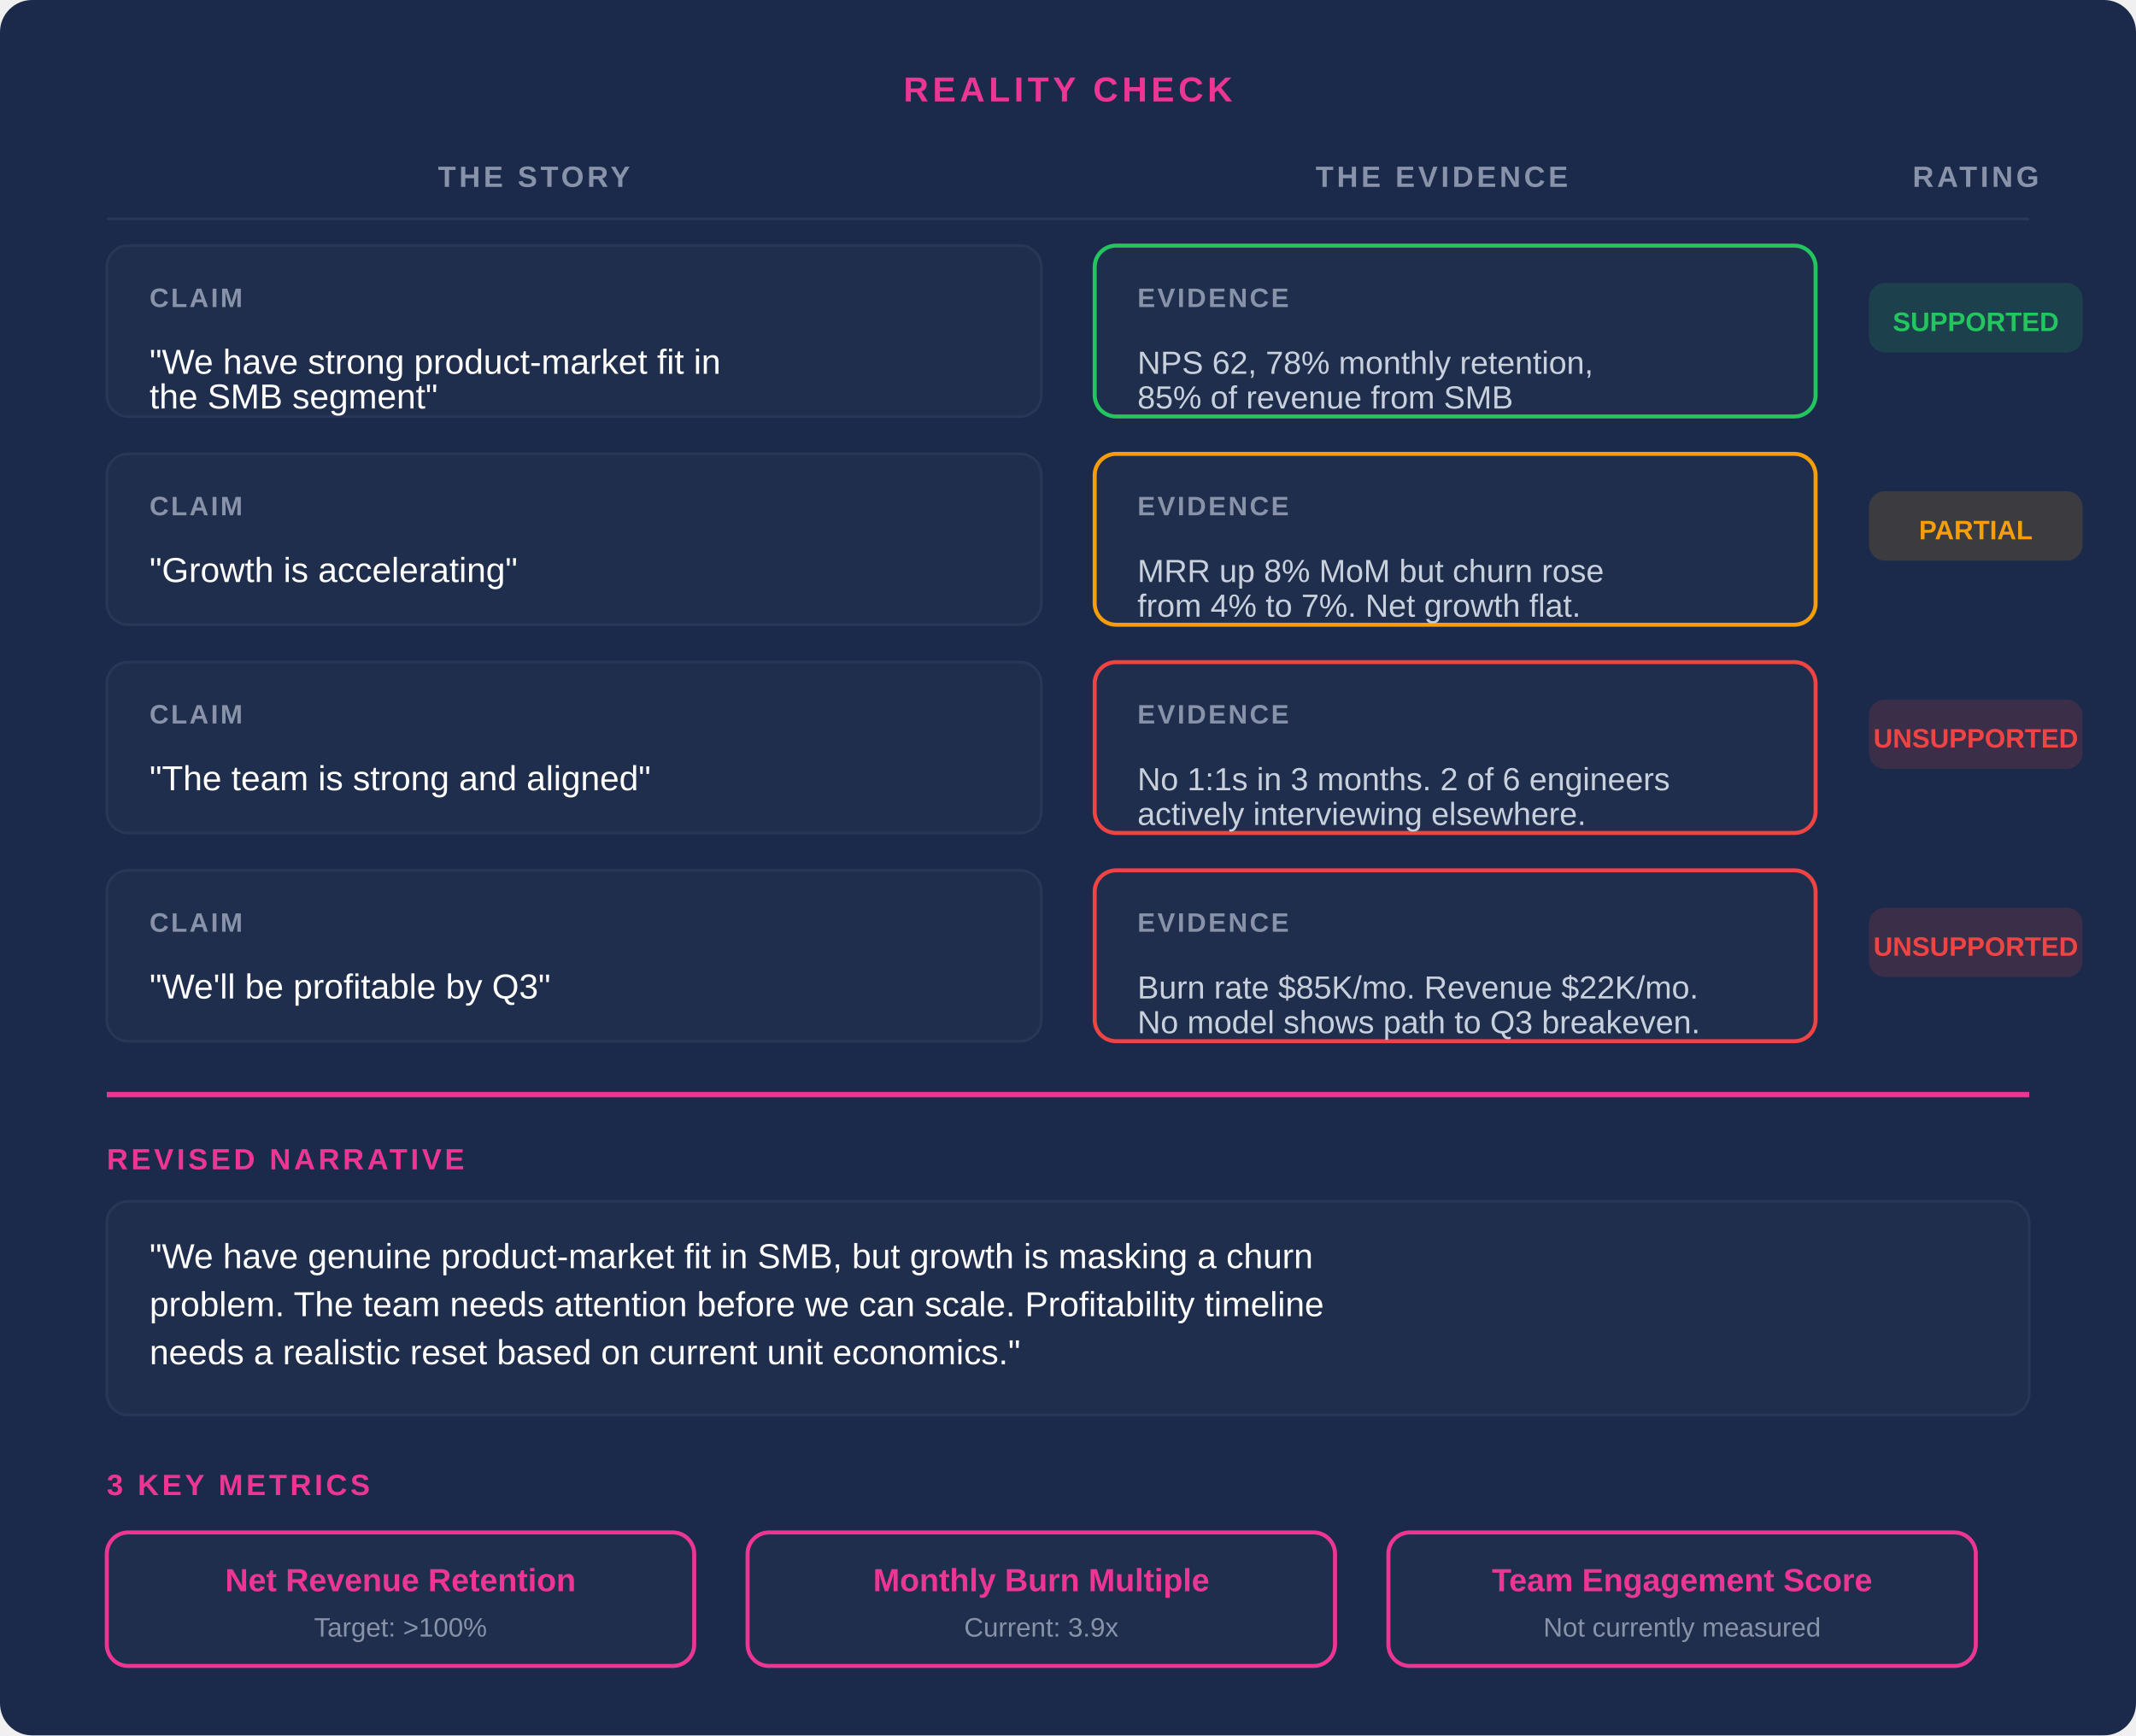
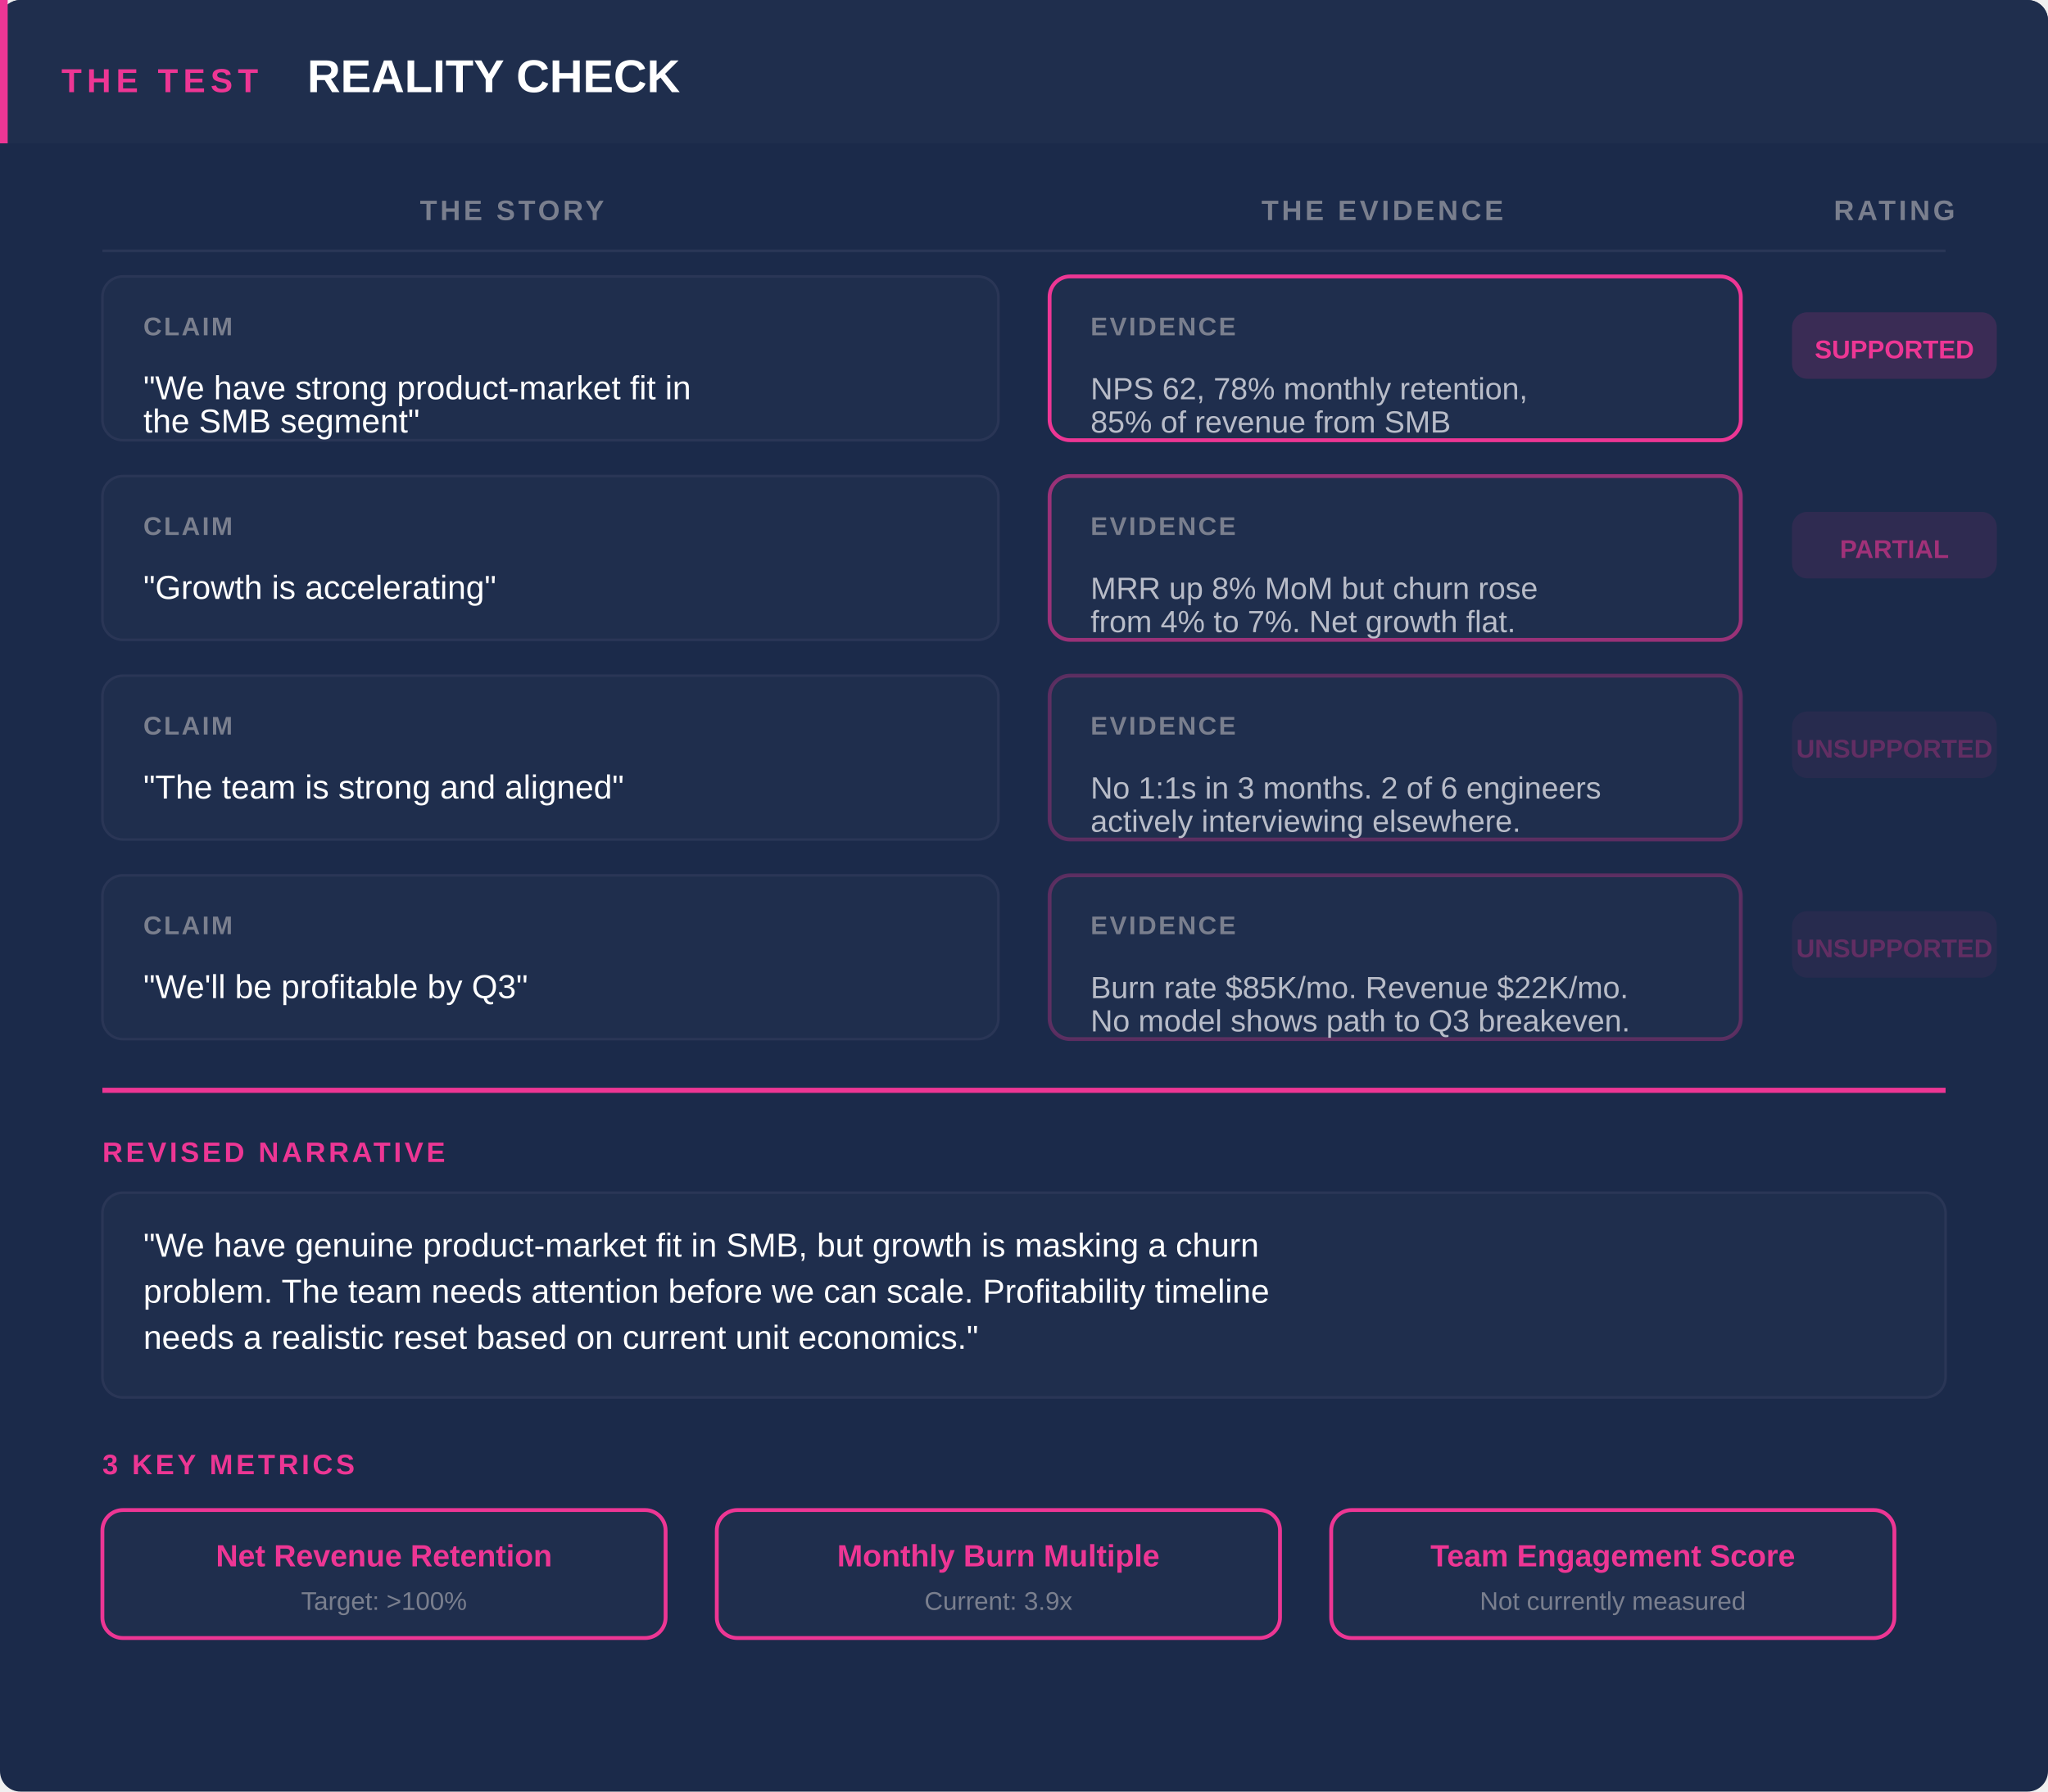
- <svg xmlns="http://www.w3.org/2000/svg" viewBox="0 0 800 650" width="800" height="650">
+ <svg xmlns="http://www.w3.org/2000/svg" width="800" height="700" viewBox="0 0 800 700">
  <defs>
-     <style>
-       text { font-family: Arial, sans-serif; }
-     </style>
+     <style>text { font-family: Arial, sans-serif; }</style>
  </defs>
-   <rect width="800" height="650" fill="#1B2A4A" rx="12" />
-   <text x="400" y="38" fill="#ED3694" font-size="13" font-weight="700" text-anchor="middle" letter-spacing="1.5">REALITY CHECK</text>
-   <text x="200" y="70" fill="#8892A8" font-size="11" font-weight="700" text-anchor="middle" letter-spacing="1.2">THE STORY</text>
-   <text x="540" y="70" fill="#8892A8" font-size="11" font-weight="700" text-anchor="middle" letter-spacing="1.2">THE EVIDENCE</text>
-   <text x="740" y="70" fill="#8892A8" font-size="11" font-weight="700" text-anchor="middle" letter-spacing="1.2">RATING</text>
-   <line x1="40" y1="82" x2="760" y2="82" stroke="#2A3656" stroke-width="1" />
-   <rect x="40" y="92" width="350" height="64" rx="8" fill="#1F2E4D" stroke="#2A3656" stroke-width="1" />
-   <text x="56" y="115" fill="#8892A8" font-size="10" font-weight="700" letter-spacing="0.8">CLAIM</text>
-   <text x="56" y="140" fill="#FFFFFF" font-size="13">"We have strong product-market fit in</text>
-   <text x="56" y="153" fill="#FFFFFF" font-size="13">the SMB segment"</text>
-   <rect x="410" y="92" width="270" height="64" rx="8" fill="#1F2E4D" stroke="#22C55E" stroke-width="1.5" />
-   <text x="426" y="115" fill="#8892A8" font-size="10" font-weight="700" letter-spacing="0.8">EVIDENCE</text>
-   <text x="426" y="140" fill="#C8D0DC" font-size="12">NPS 62, 78% monthly retention,</text>
-   <text x="426" y="153" fill="#C8D0DC" font-size="12">85% of revenue from SMB</text>
-   <rect x="700" y="106" width="80" height="26" rx="6" fill="rgba(34,197,94,0.15)" />
-   <text x="740" y="124" fill="#22C55E" font-size="10" font-weight="700" text-anchor="middle">SUPPORTED</text>
-   <rect x="40" y="170" width="350" height="64" rx="8" fill="#1F2E4D" stroke="#2A3656" stroke-width="1" />
-   <text x="56" y="193" fill="#8892A8" font-size="10" font-weight="700" letter-spacing="0.8">CLAIM</text>
-   <text x="56" y="218" fill="#FFFFFF" font-size="13">"Growth is accelerating"</text>
-   <rect x="410" y="170" width="270" height="64" rx="8" fill="#1F2E4D" stroke="#F59E0B" stroke-width="1.5" />
-   <text x="426" y="193" fill="#8892A8" font-size="10" font-weight="700" letter-spacing="0.8">EVIDENCE</text>
-   <text x="426" y="218" fill="#C8D0DC" font-size="12">MRR up 8% MoM but churn rose</text>
-   <text x="426" y="231" fill="#C8D0DC" font-size="12">from 4% to 7%. Net growth flat.</text>
-   <rect x="700" y="184" width="80" height="26" rx="6" fill="rgba(245,158,11,0.15)" />
-   <text x="740" y="202" fill="#F59E0B" font-size="10" font-weight="700" text-anchor="middle">PARTIAL</text>
-   <rect x="40" y="248" width="350" height="64" rx="8" fill="#1F2E4D" stroke="#2A3656" stroke-width="1" />
-   <text x="56" y="271" fill="#8892A8" font-size="10" font-weight="700" letter-spacing="0.8">CLAIM</text>
-   <text x="56" y="296" fill="#FFFFFF" font-size="13">"The team is strong and aligned"</text>
-   <rect x="410" y="248" width="270" height="64" rx="8" fill="#1F2E4D" stroke="#EF4444" stroke-width="1.5" />
-   <text x="426" y="271" fill="#8892A8" font-size="10" font-weight="700" letter-spacing="0.8">EVIDENCE</text>
-   <text x="426" y="296" fill="#C8D0DC" font-size="12">No 1:1s in 3 months. 2 of 6 engineers</text>
-   <text x="426" y="309" fill="#C8D0DC" font-size="12">actively interviewing elsewhere.</text>
-   <rect x="700" y="262" width="80" height="26" rx="6" fill="rgba(239,68,68,0.15)" />
-   <text x="740" y="280" fill="#EF4444" font-size="10" font-weight="700" text-anchor="middle">UNSUPPORTED</text>
-   <rect x="40" y="326" width="350" height="64" rx="8" fill="#1F2E4D" stroke="#2A3656" stroke-width="1" />
-   <text x="56" y="349" fill="#8892A8" font-size="10" font-weight="700" letter-spacing="0.8">CLAIM</text>
-   <text x="56" y="374" fill="#FFFFFF" font-size="13">"We'll be profitable by Q3"</text>
-   <rect x="410" y="326" width="270" height="64" rx="8" fill="#1F2E4D" stroke="#EF4444" stroke-width="1.5" />
-   <text x="426" y="349" fill="#8892A8" font-size="10" font-weight="700" letter-spacing="0.8">EVIDENCE</text>
-   <text x="426" y="374" fill="#C8D0DC" font-size="12">Burn rate $85K/mo. Revenue $22K/mo.</text>
-   <text x="426" y="387" fill="#C8D0DC" font-size="12">No model shows path to Q3 breakeven.</text>
-   <rect x="700" y="340" width="80" height="26" rx="6" fill="rgba(239,68,68,0.15)" />
-   <text x="740" y="358" fill="#EF4444" font-size="10" font-weight="700" text-anchor="middle">UNSUPPORTED</text>
-   <line x1="40" y1="410" x2="760" y2="410" stroke="#ED3694" stroke-width="2" />
-   <text x="40" y="438" fill="#ED3694" font-size="11" font-weight="700" letter-spacing="1.2">REVISED NARRATIVE</text>
-   <rect x="40" y="450" width="720" height="80" rx="8" fill="#1F2E4D" stroke="#2A3656" stroke-width="1" />
-   <text x="56" y="475" fill="#FFFFFF" font-size="13">"We have genuine product-market fit in SMB, but growth is masking a churn</text>
-   <text x="56" y="493" fill="#FFFFFF" font-size="13">problem. The team needs attention before we can scale. Profitability timeline</text>
-   <text x="56" y="511" fill="#FFFFFF" font-size="13">needs a realistic reset based on current unit economics."</text>
-   <text x="40" y="560" fill="#ED3694" font-size="11" font-weight="700" letter-spacing="1.2">3 KEY METRICS</text>
-   <rect x="40" y="574" width="220" height="50" rx="8" fill="#1F2E4D" stroke="#ED3694" stroke-width="1.5" />
-   <text x="150" y="596" fill="#ED3694" font-size="12" font-weight="700" text-anchor="middle">Net Revenue Retention</text>
-   <text x="150" y="613" fill="#8892A8" font-size="10" text-anchor="middle">Target: &gt;100%</text>
-   <rect x="280" y="574" width="220" height="50" rx="8" fill="#1F2E4D" stroke="#ED3694" stroke-width="1.5" />
-   <text x="390" y="596" fill="#ED3694" font-size="12" font-weight="700" text-anchor="middle">Monthly Burn Multiple</text>
-   <text x="390" y="613" fill="#8892A8" font-size="10" text-anchor="middle">Current: 3.9x</text>
-   <rect x="520" y="574" width="220" height="50" rx="8" fill="#1F2E4D" stroke="#ED3694" stroke-width="1.5" />
-   <text x="630" y="596" fill="#ED3694" font-size="12" font-weight="700" text-anchor="middle">Team Engagement Score</text>
-   <text x="630" y="613" fill="#8892A8" font-size="10" text-anchor="middle">Not currently measured</text>
+   <rect width="800" height="700" fill="#1B2A4A" rx="8" />
+   <rect x="0" y="0" width="800" height="56" fill="#1F2E4D" rx="8" />
+   <rect x="0" y="48" width="800" height="8" fill="#1F2E4D" />
+   <rect x="0" y="0" width="3" height="56" fill="#ED3694" />
+   <text x="24" y="36" fill="#ED3694" font-size="13" font-weight="bold" letter-spacing="2">THE TEST</text>
+   <text x="120" y="36" fill="#FFFFFF" font-size="18" font-weight="bold">REALITY CHECK</text>
+   <text x="200" y="86" fill="#7A7F8E" font-size="11" font-weight="bold" text-anchor="middle" letter-spacing="1.2">THE STORY</text>
+   <text x="540" y="86" fill="#7A7F8E" font-size="11" font-weight="bold" text-anchor="middle" letter-spacing="1.2">THE EVIDENCE</text>
+   <text x="740" y="86" fill="#7A7F8E" font-size="11" font-weight="bold" text-anchor="middle" letter-spacing="1.2">RATING</text>
+   <line x1="40" y1="98" x2="760" y2="98" stroke="#2A3656" stroke-width="1" />
+   <rect x="40" y="108" width="350" height="64" rx="8" fill="#1F2E4D" stroke="#2A3656" stroke-width="1" />
+   <text x="56" y="131" fill="#7A7F8E" font-size="10" font-weight="bold" letter-spacing="0.8">CLAIM</text>
+   <text x="56" y="156" fill="#FFFFFF" font-size="13">"We have strong product-market fit in</text>
+   <text x="56" y="169" fill="#FFFFFF" font-size="13">the SMB segment"</text>
+   <rect x="410" y="108" width="270" height="64" rx="8" fill="#1F2E4D" stroke="#ED3694" stroke-width="1.5" />
+   <text x="426" y="131" fill="#7A7F8E" font-size="10" font-weight="bold" letter-spacing="0.8">EVIDENCE</text>
+   <text x="426" y="156" fill="#B8BCC8" font-size="12">NPS 62, 78% monthly retention,</text>
+   <text x="426" y="169" fill="#B8BCC8" font-size="12">85% of revenue from SMB</text>
+   <rect x="700" y="122" width="80" height="26" rx="6" fill="rgba(237,54,148,0.15)" />
+   <text x="740" y="140" fill="#ED3694" font-size="10" font-weight="bold" text-anchor="middle">SUPPORTED</text>
+   <rect x="40" y="186" width="350" height="64" rx="8" fill="#1F2E4D" stroke="#2A3656" stroke-width="1" />
+   <text x="56" y="209" fill="#7A7F8E" font-size="10" font-weight="bold" letter-spacing="0.8">CLAIM</text>
+   <text x="56" y="234" fill="#FFFFFF" font-size="13">"Growth is accelerating"</text>
+   <rect x="410" y="186" width="270" height="64" rx="8" fill="#1F2E4D" stroke="#ED3694" stroke-width="1.5" stroke-opacity="0.6" />
+   <text x="426" y="209" fill="#7A7F8E" font-size="10" font-weight="bold" letter-spacing="0.8">EVIDENCE</text>
+   <text x="426" y="234" fill="#B8BCC8" font-size="12">MRR up 8% MoM but churn rose</text>
+   <text x="426" y="247" fill="#B8BCC8" font-size="12">from 4% to 7%. Net growth flat.</text>
+   <rect x="700" y="200" width="80" height="26" rx="6" fill="rgba(237,54,148,0.1)" />
+   <text x="740" y="218" fill="#ED3694" font-size="10" font-weight="bold" text-anchor="middle" opacity="0.6">PARTIAL</text>
+   <rect x="40" y="264" width="350" height="64" rx="8" fill="#1F2E4D" stroke="#2A3656" stroke-width="1" />
+   <text x="56" y="287" fill="#7A7F8E" font-size="10" font-weight="bold" letter-spacing="0.8">CLAIM</text>
+   <text x="56" y="312" fill="#FFFFFF" font-size="13">"The team is strong and aligned"</text>
+   <rect x="410" y="264" width="270" height="64" rx="8" fill="#1F2E4D" stroke="#ED3694" stroke-width="1.5" stroke-opacity="0.3" />
+   <text x="426" y="287" fill="#7A7F8E" font-size="10" font-weight="bold" letter-spacing="0.8">EVIDENCE</text>
+   <text x="426" y="312" fill="#B8BCC8" font-size="12">No 1:1s in 3 months. 2 of 6 engineers</text>
+   <text x="426" y="325" fill="#B8BCC8" font-size="12">actively interviewing elsewhere.</text>
+   <rect x="700" y="278" width="80" height="26" rx="6" fill="rgba(237,54,148,0.06)" />
+   <text x="740" y="296" fill="#ED3694" font-size="10" font-weight="bold" text-anchor="middle" opacity="0.3">UNSUPPORTED</text>
+   <rect x="40" y="342" width="350" height="64" rx="8" fill="#1F2E4D" stroke="#2A3656" stroke-width="1" />
+   <text x="56" y="365" fill="#7A7F8E" font-size="10" font-weight="bold" letter-spacing="0.8">CLAIM</text>
+   <text x="56" y="390" fill="#FFFFFF" font-size="13">"We'll be profitable by Q3"</text>
+   <rect x="410" y="342" width="270" height="64" rx="8" fill="#1F2E4D" stroke="#ED3694" stroke-width="1.5" stroke-opacity="0.3" />
+   <text x="426" y="365" fill="#7A7F8E" font-size="10" font-weight="bold" letter-spacing="0.8">EVIDENCE</text>
+   <text x="426" y="390" fill="#B8BCC8" font-size="12">Burn rate $85K/mo. Revenue $22K/mo.</text>
+   <text x="426" y="403" fill="#B8BCC8" font-size="12">No model shows path to Q3 breakeven.</text>
+   <rect x="700" y="356" width="80" height="26" rx="6" fill="rgba(237,54,148,0.06)" />
+   <text x="740" y="374" fill="#ED3694" font-size="10" font-weight="bold" text-anchor="middle" opacity="0.3">UNSUPPORTED</text>
+   <line x1="40" y1="426" x2="760" y2="426" stroke="#ED3694" stroke-width="2" />
+   <text x="40" y="454" fill="#ED3694" font-size="11" font-weight="bold" letter-spacing="1.2">REVISED NARRATIVE</text>
+   <rect x="40" y="466" width="720" height="80" rx="8" fill="#1F2E4D" stroke="#2A3656" stroke-width="1" />
+   <text x="56" y="491" fill="#FFFFFF" font-size="13">"We have genuine product-market fit in SMB, but growth is masking a churn</text>
+   <text x="56" y="509" fill="#FFFFFF" font-size="13">problem. The team needs attention before we can scale. Profitability timeline</text>
+   <text x="56" y="527" fill="#FFFFFF" font-size="13">needs a realistic reset based on current unit economics."</text>
+   <text x="40" y="576" fill="#ED3694" font-size="11" font-weight="bold" letter-spacing="1.2">3 KEY METRICS</text>
+   <rect x="40" y="590" width="220" height="50" rx="8" fill="#1F2E4D" stroke="#ED3694" stroke-width="1.5" />
+   <text x="150" y="612" fill="#ED3694" font-size="12" font-weight="bold" text-anchor="middle">Net Revenue Retention</text>
+   <text x="150" y="629" fill="#7A7F8E" font-size="10" text-anchor="middle">Target: &gt;100%</text>
+   <rect x="280" y="590" width="220" height="50" rx="8" fill="#1F2E4D" stroke="#ED3694" stroke-width="1.5" />
+   <text x="390" y="612" fill="#ED3694" font-size="12" font-weight="bold" text-anchor="middle">Monthly Burn Multiple</text>
+   <text x="390" y="629" fill="#7A7F8E" font-size="10" text-anchor="middle">Current: 3.9x</text>
+   <rect x="520" y="590" width="220" height="50" rx="8" fill="#1F2E4D" stroke="#ED3694" stroke-width="1.5" />
+   <text x="630" y="612" fill="#ED3694" font-size="12" font-weight="bold" text-anchor="middle">Team Engagement Score</text>
+   <text x="630" y="629" fill="#7A7F8E" font-size="10" text-anchor="middle">Not currently measured</text>
</svg>
